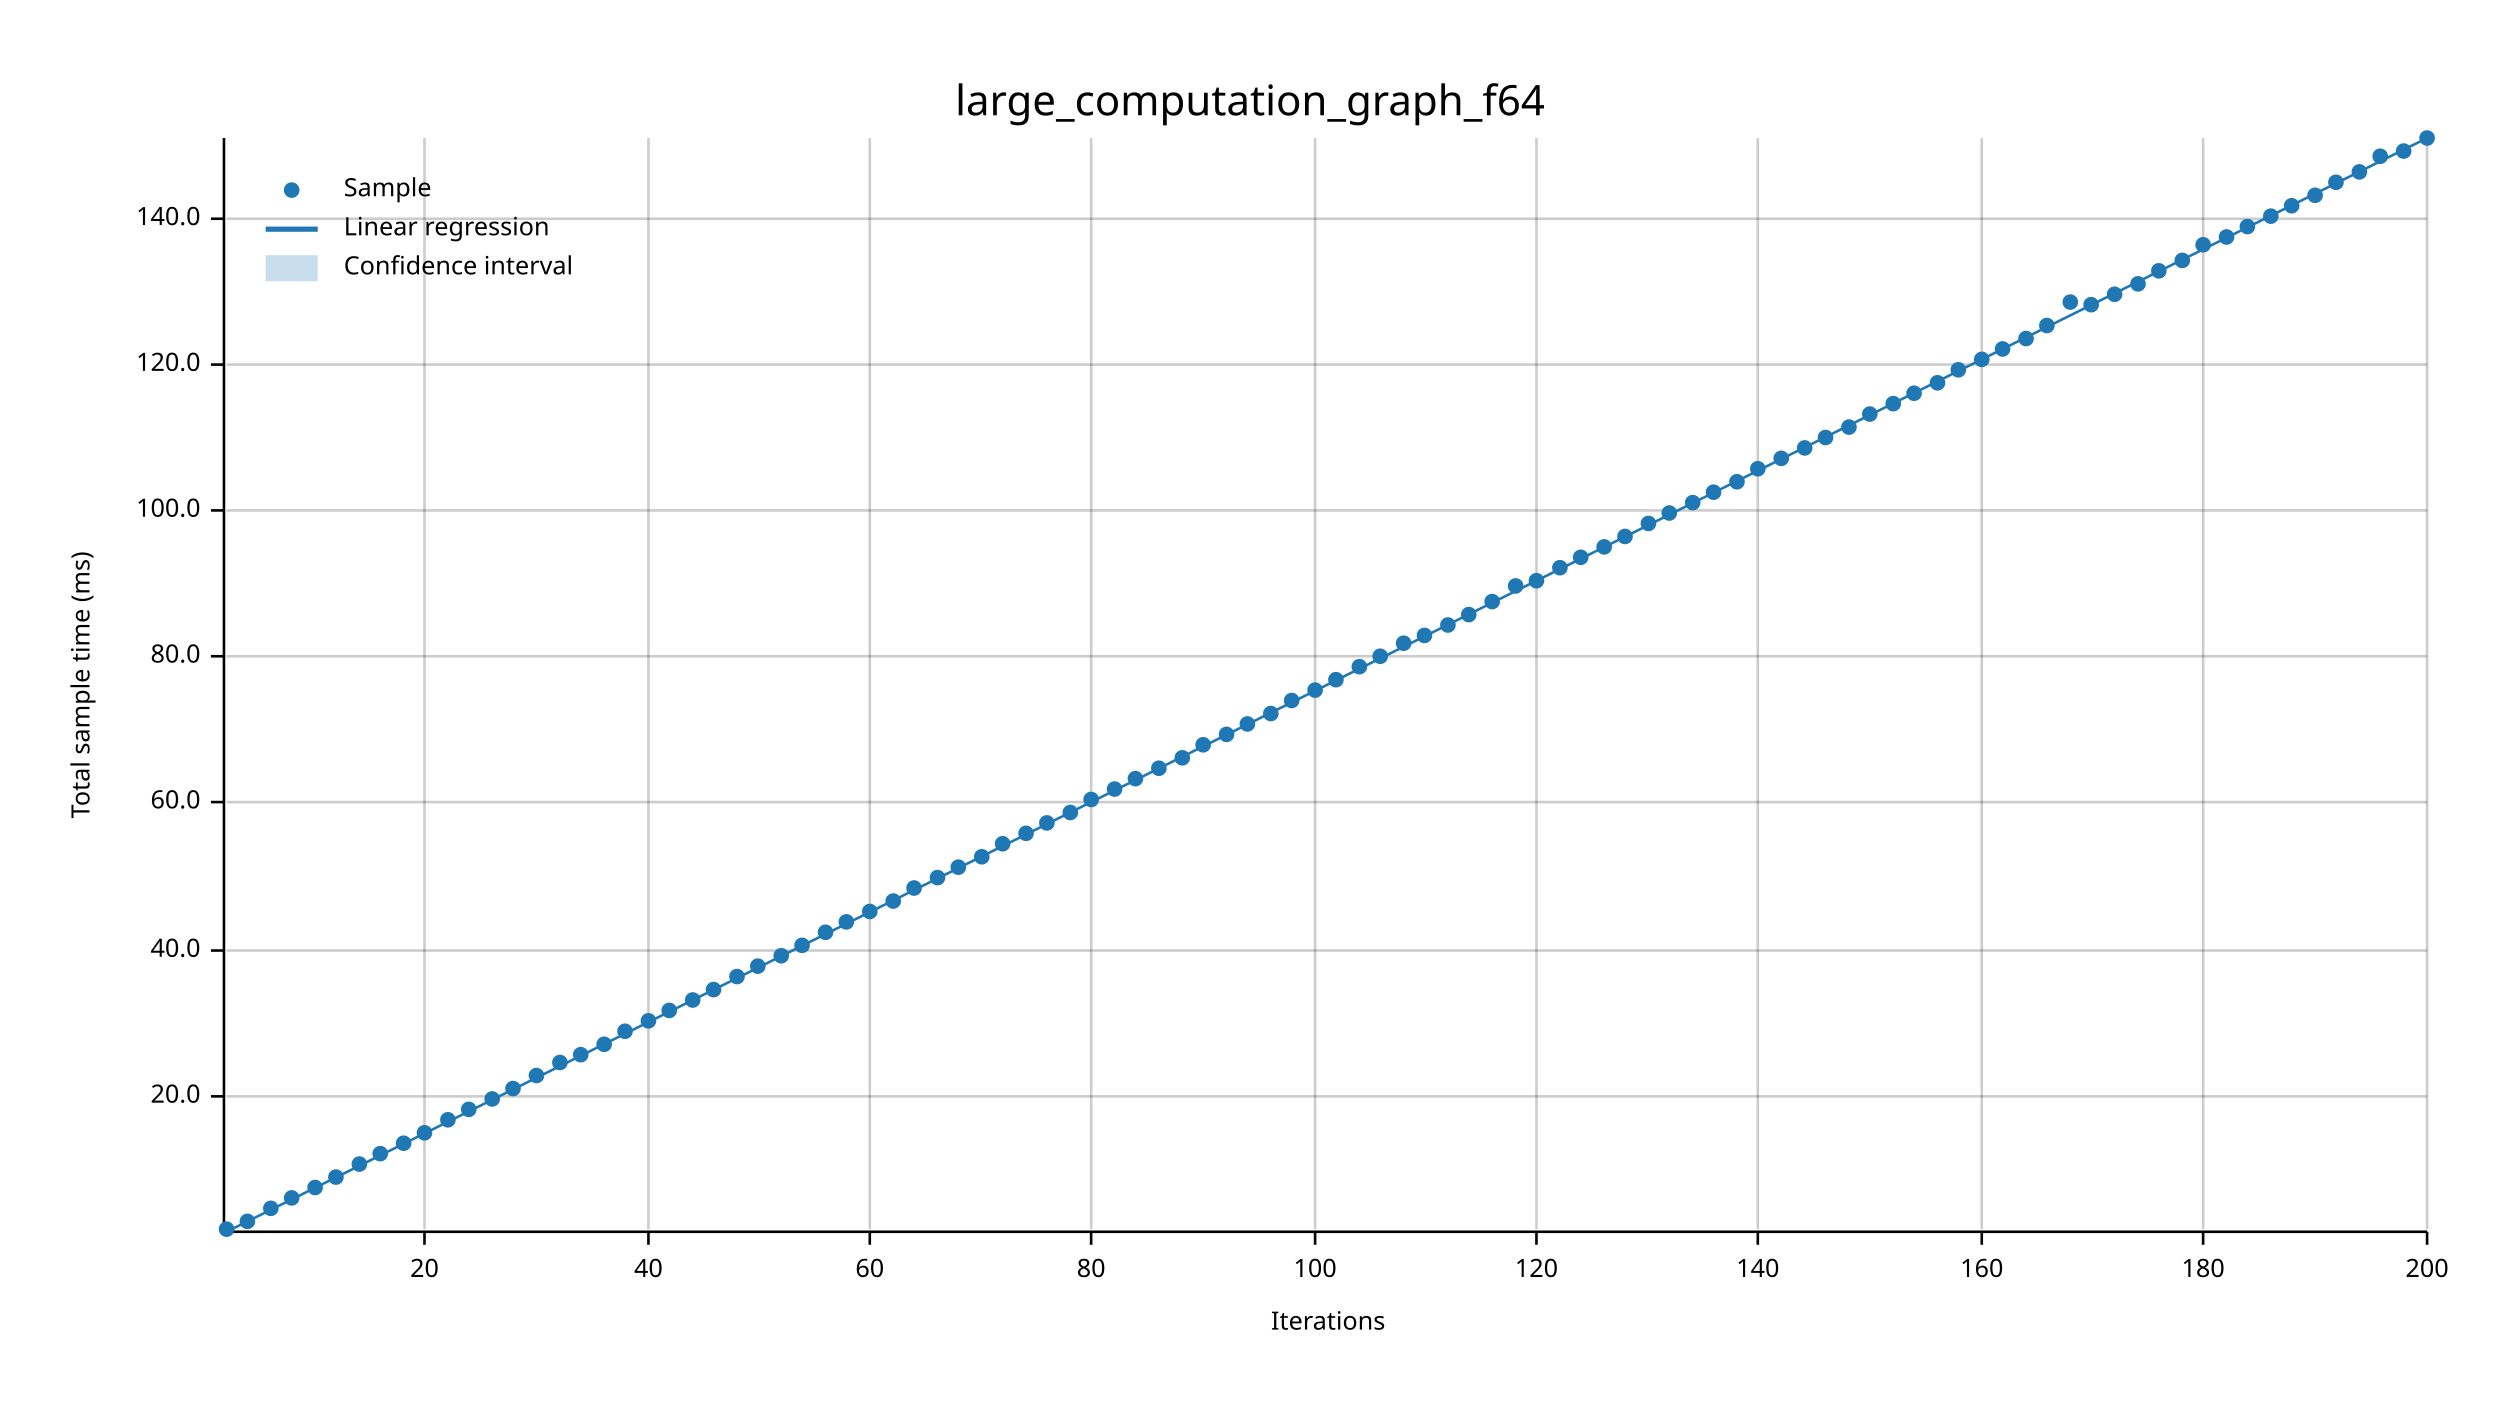
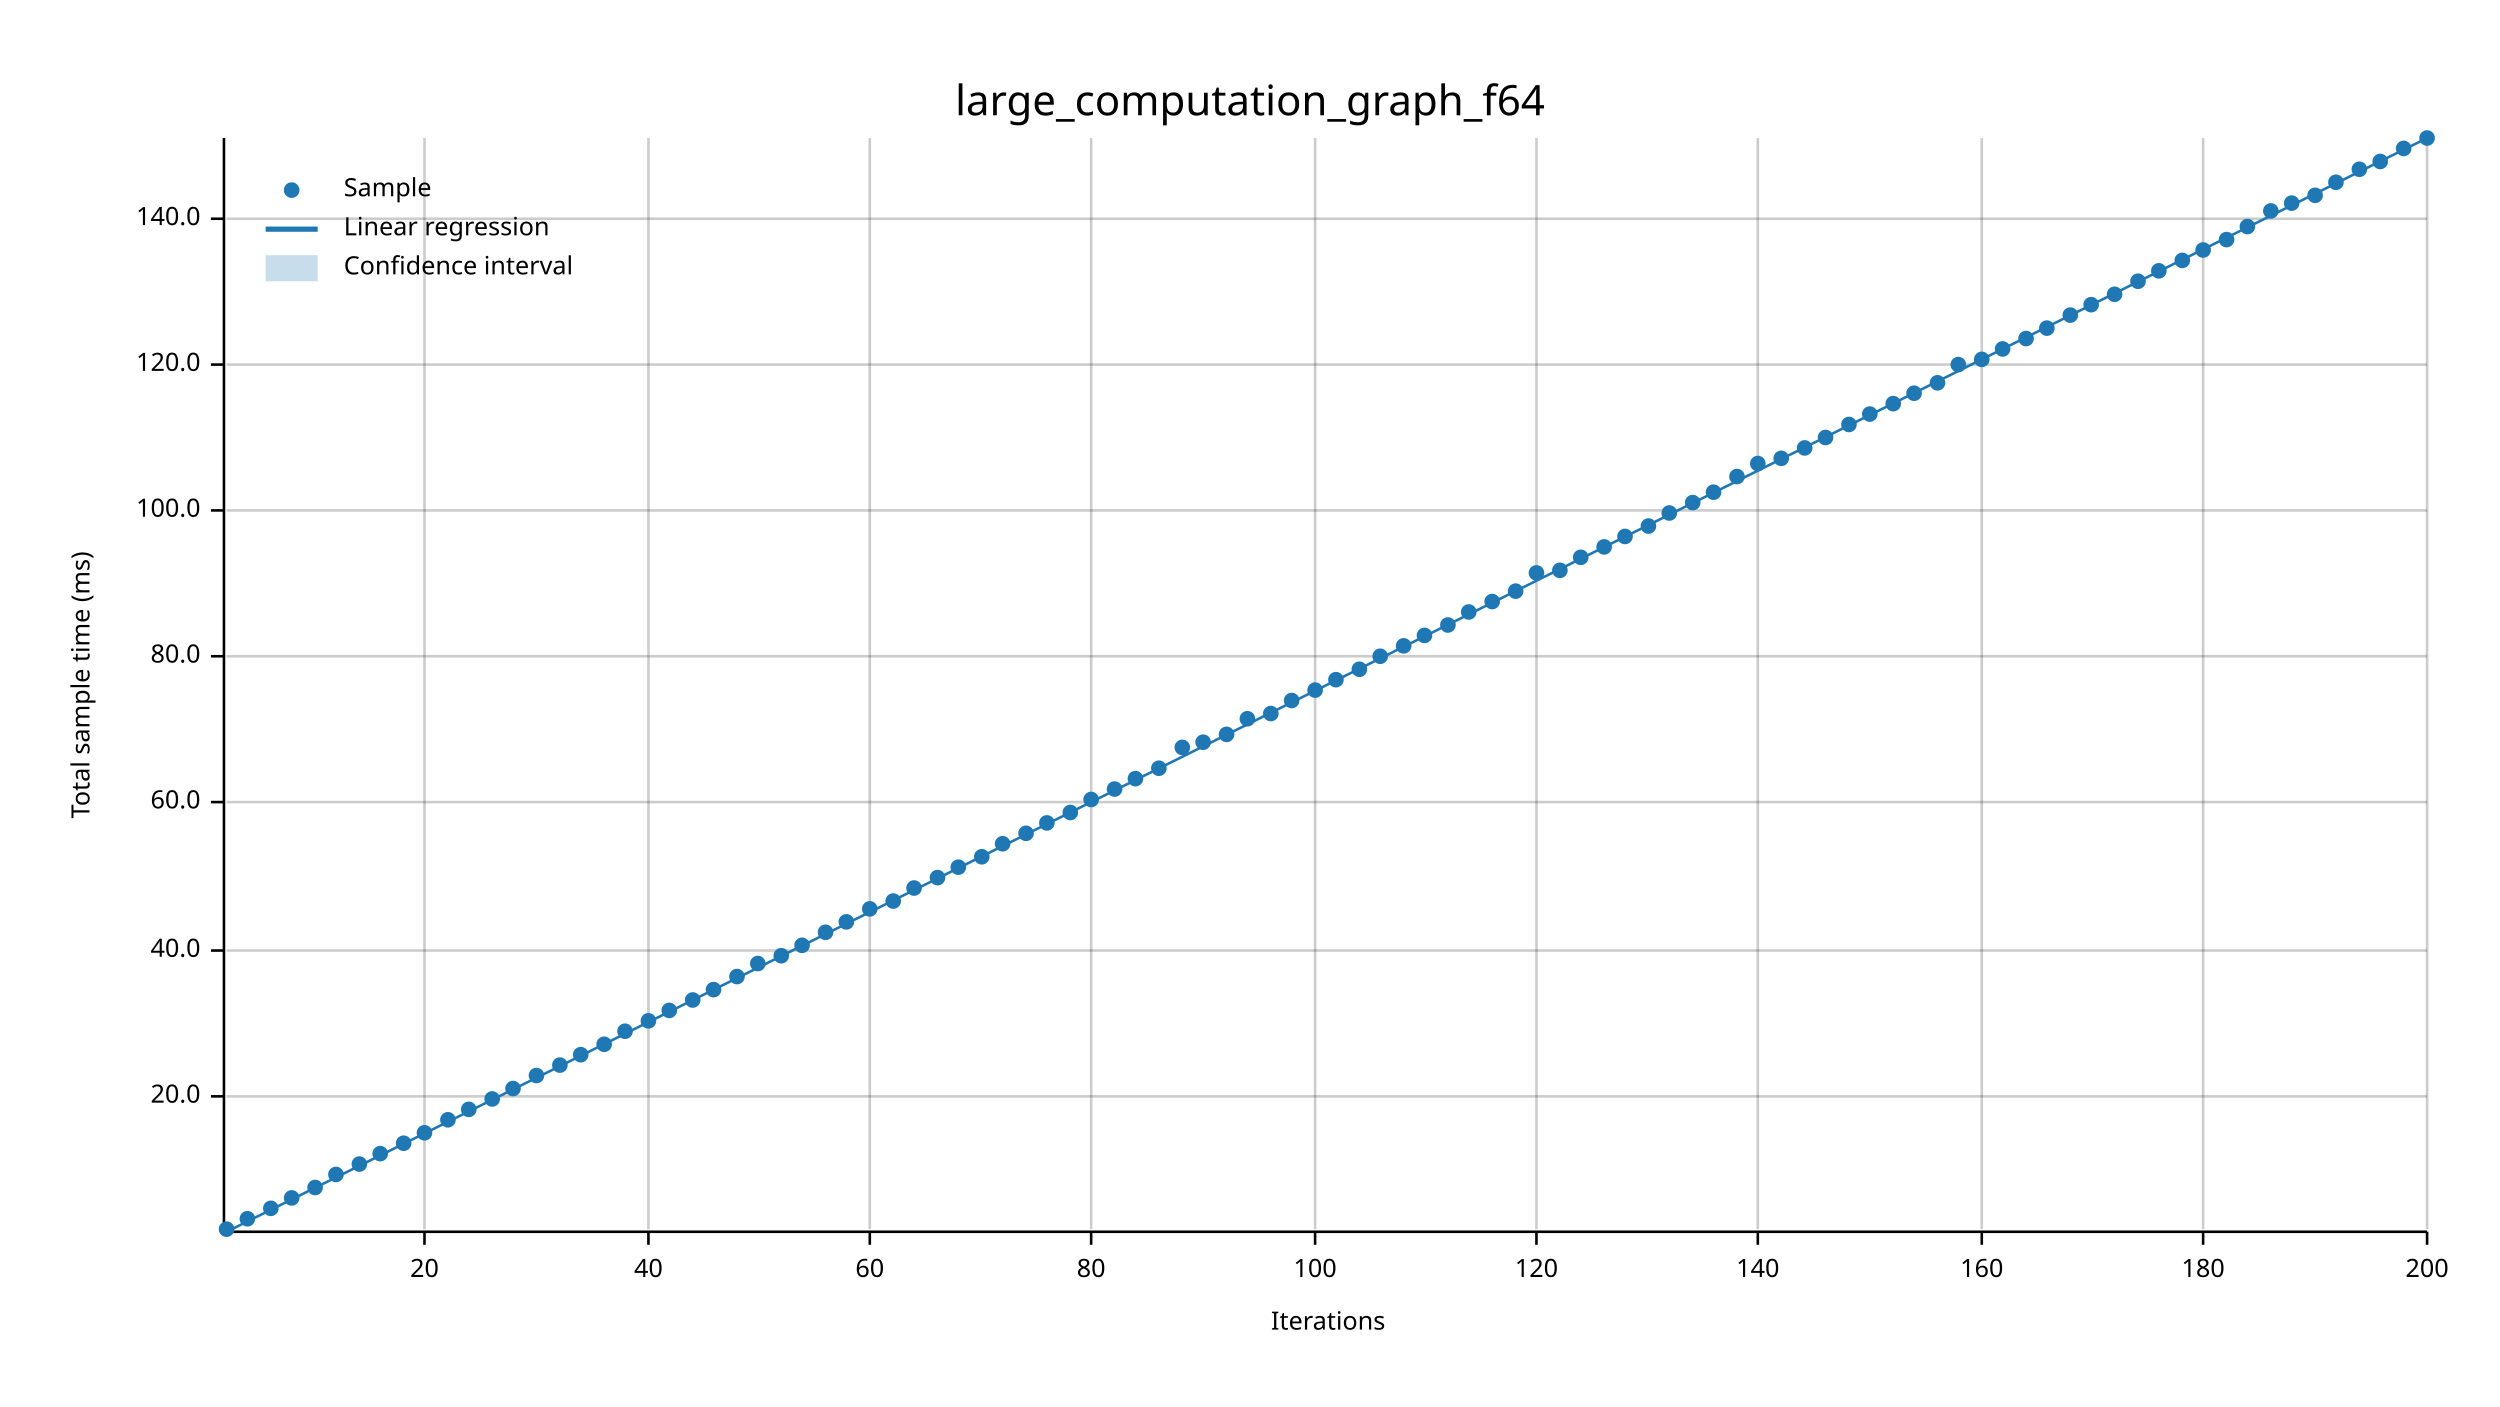
<svg xmlns="http://www.w3.org/2000/svg" width="960" height="540" viewBox="0 0 960 540">
  <text x="480" y="32" dy="0.76em" text-anchor="middle" font-family="sans-serif" font-size="16.129" opacity="1" fill="#000000">
large_computation_graph_f64
</text>
  <text x="27" y="263" dy="0.76em" text-anchor="middle" font-family="sans-serif" font-size="9.677" opacity="1" fill="#000000" transform="rotate(270, 27, 263)">
Total sample time (ms)
</text>
  <text x="510" y="513" dy="-0.5ex" text-anchor="middle" font-family="sans-serif" font-size="9.677" opacity="1" fill="#000000">
Iterations
</text>
  <line opacity="0.2" stroke="#000000" stroke-width="1" x1="163" y1="472" x2="163" y2="53" />
  <line opacity="0.2" stroke="#000000" stroke-width="1" x1="249" y1="472" x2="249" y2="53" />
  <line opacity="0.2" stroke="#000000" stroke-width="1" x1="334" y1="472" x2="334" y2="53" />
  <line opacity="0.2" stroke="#000000" stroke-width="1" x1="419" y1="472" x2="419" y2="53" />
  <line opacity="0.2" stroke="#000000" stroke-width="1" x1="505" y1="472" x2="505" y2="53" />
  <line opacity="0.2" stroke="#000000" stroke-width="1" x1="590" y1="472" x2="590" y2="53" />
  <line opacity="0.2" stroke="#000000" stroke-width="1" x1="675" y1="472" x2="675" y2="53" />
  <line opacity="0.2" stroke="#000000" stroke-width="1" x1="761" y1="472" x2="761" y2="53" />
  <line opacity="0.2" stroke="#000000" stroke-width="1" x1="846" y1="472" x2="846" y2="53" />
  <line opacity="0.2" stroke="#000000" stroke-width="1" x1="932" y1="472" x2="932" y2="53" />
  <line opacity="0.2" stroke="#000000" stroke-width="1" x1="87" y1="421" x2="932" y2="421" />
  <line opacity="0.2" stroke="#000000" stroke-width="1" x1="87" y1="365" x2="932" y2="365" />
  <line opacity="0.2" stroke="#000000" stroke-width="1" x1="87" y1="308" x2="932" y2="308" />
  <line opacity="0.2" stroke="#000000" stroke-width="1" x1="87" y1="252" x2="932" y2="252" />
  <line opacity="0.2" stroke="#000000" stroke-width="1" x1="87" y1="196" x2="932" y2="196" />
  <line opacity="0.2" stroke="#000000" stroke-width="1" x1="87" y1="140" x2="932" y2="140" />
  <line opacity="0.2" stroke="#000000" stroke-width="1" x1="87" y1="84" x2="932" y2="84" />
  <polyline fill="none" opacity="1" stroke="#000000" stroke-width="1" points="86,53 86,472 " />
  <text x="77" y="421" dy="0.5ex" text-anchor="end" font-family="sans-serif" font-size="9.677" opacity="1" fill="#000000">
20.0
</text>
  <polyline fill="none" opacity="1" stroke="#000000" stroke-width="1" points="81,421 86,421 " />
  <text x="77" y="365" dy="0.5ex" text-anchor="end" font-family="sans-serif" font-size="9.677" opacity="1" fill="#000000">
40.0
</text>
  <polyline fill="none" opacity="1" stroke="#000000" stroke-width="1" points="81,365 86,365 " />
  <text x="77" y="308" dy="0.5ex" text-anchor="end" font-family="sans-serif" font-size="9.677" opacity="1" fill="#000000">
60.0
</text>
  <polyline fill="none" opacity="1" stroke="#000000" stroke-width="1" points="81,308 86,308 " />
  <text x="77" y="252" dy="0.5ex" text-anchor="end" font-family="sans-serif" font-size="9.677" opacity="1" fill="#000000">
80.0
</text>
  <polyline fill="none" opacity="1" stroke="#000000" stroke-width="1" points="81,252 86,252 " />
  <text x="77" y="196" dy="0.5ex" text-anchor="end" font-family="sans-serif" font-size="9.677" opacity="1" fill="#000000">
100.0
</text>
  <polyline fill="none" opacity="1" stroke="#000000" stroke-width="1" points="81,196 86,196 " />
  <text x="77" y="140" dy="0.5ex" text-anchor="end" font-family="sans-serif" font-size="9.677" opacity="1" fill="#000000">
120.0
</text>
  <polyline fill="none" opacity="1" stroke="#000000" stroke-width="1" points="81,140 86,140 " />
  <text x="77" y="84" dy="0.5ex" text-anchor="end" font-family="sans-serif" font-size="9.677" opacity="1" fill="#000000">
140.0
</text>
  <polyline fill="none" opacity="1" stroke="#000000" stroke-width="1" points="81,84 86,84 " />
  <polyline fill="none" opacity="1" stroke="#000000" stroke-width="1" points="87,473 932,473 " />
  <text x="163" y="483" dy="0.76em" text-anchor="middle" font-family="sans-serif" font-size="9.677" opacity="1" fill="#000000">
20
</text>
  <polyline fill="none" opacity="1" stroke="#000000" stroke-width="1" points="163,473 163,478 " />
  <text x="249" y="483" dy="0.76em" text-anchor="middle" font-family="sans-serif" font-size="9.677" opacity="1" fill="#000000">
40
</text>
  <polyline fill="none" opacity="1" stroke="#000000" stroke-width="1" points="249,473 249,478 " />
  <text x="334" y="483" dy="0.76em" text-anchor="middle" font-family="sans-serif" font-size="9.677" opacity="1" fill="#000000">
60
</text>
  <polyline fill="none" opacity="1" stroke="#000000" stroke-width="1" points="334,473 334,478 " />
  <text x="419" y="483" dy="0.76em" text-anchor="middle" font-family="sans-serif" font-size="9.677" opacity="1" fill="#000000">
80
</text>
  <polyline fill="none" opacity="1" stroke="#000000" stroke-width="1" points="419,473 419,478 " />
  <text x="505" y="483" dy="0.76em" text-anchor="middle" font-family="sans-serif" font-size="9.677" opacity="1" fill="#000000">
100
</text>
  <polyline fill="none" opacity="1" stroke="#000000" stroke-width="1" points="505,473 505,478 " />
  <text x="590" y="483" dy="0.76em" text-anchor="middle" font-family="sans-serif" font-size="9.677" opacity="1" fill="#000000">
120
</text>
  <polyline fill="none" opacity="1" stroke="#000000" stroke-width="1" points="590,473 590,478 " />
  <text x="675" y="483" dy="0.76em" text-anchor="middle" font-family="sans-serif" font-size="9.677" opacity="1" fill="#000000">
140
</text>
  <polyline fill="none" opacity="1" stroke="#000000" stroke-width="1" points="675,473 675,478 " />
  <text x="761" y="483" dy="0.76em" text-anchor="middle" font-family="sans-serif" font-size="9.677" opacity="1" fill="#000000">
160
</text>
  <polyline fill="none" opacity="1" stroke="#000000" stroke-width="1" points="761,473 761,478 " />
  <text x="846" y="483" dy="0.76em" text-anchor="middle" font-family="sans-serif" font-size="9.677" opacity="1" fill="#000000">
180
</text>
  <polyline fill="none" opacity="1" stroke="#000000" stroke-width="1" points="846,473 846,478 " />
  <text x="932" y="483" dy="0.76em" text-anchor="middle" font-family="sans-serif" font-size="9.677" opacity="1" fill="#000000">
200
</text>
  <polyline fill="none" opacity="1" stroke="#000000" stroke-width="1" points="932,473 932,478 " />
  <circle cx="87" cy="472" r="3" opacity="1" fill="#1F78B4" stroke="none" stroke-width="1" />
-   <circle cx="95" cy="469" r="3" opacity="1" fill="#1F78B4" stroke="none" stroke-width="1" />
+   <circle cx="95" cy="468" r="3" opacity="1" fill="#1F78B4" stroke="none" stroke-width="1" />
  <circle cx="104" cy="464" r="3" opacity="1" fill="#1F78B4" stroke="none" stroke-width="1" />
  <circle cx="112" cy="460" r="3" opacity="1" fill="#1F78B4" stroke="none" stroke-width="1" />
  <circle cx="121" cy="456" r="3" opacity="1" fill="#1F78B4" stroke="none" stroke-width="1" />
-   <circle cx="129" cy="452" r="3" opacity="1" fill="#1F78B4" stroke="none" stroke-width="1" />
+   <circle cx="129" cy="451" r="3" opacity="1" fill="#1F78B4" stroke="none" stroke-width="1" />
  <circle cx="138" cy="447" r="3" opacity="1" fill="#1F78B4" stroke="none" stroke-width="1" />
  <circle cx="146" cy="443" r="3" opacity="1" fill="#1F78B4" stroke="none" stroke-width="1" />
  <circle cx="155" cy="439" r="3" opacity="1" fill="#1F78B4" stroke="none" stroke-width="1" />
  <circle cx="163" cy="435" r="3" opacity="1" fill="#1F78B4" stroke="none" stroke-width="1" />
  <circle cx="172" cy="430" r="3" opacity="1" fill="#1F78B4" stroke="none" stroke-width="1" />
  <circle cx="180" cy="426" r="3" opacity="1" fill="#1F78B4" stroke="none" stroke-width="1" />
  <circle cx="189" cy="422" r="3" opacity="1" fill="#1F78B4" stroke="none" stroke-width="1" />
  <circle cx="197" cy="418" r="3" opacity="1" fill="#1F78B4" stroke="none" stroke-width="1" />
  <circle cx="206" cy="413" r="3" opacity="1" fill="#1F78B4" stroke="none" stroke-width="1" />
-   <circle cx="215" cy="408" r="3" opacity="1" fill="#1F78B4" stroke="none" stroke-width="1" />
+   <circle cx="215" cy="409" r="3" opacity="1" fill="#1F78B4" stroke="none" stroke-width="1" />
  <circle cx="223" cy="405" r="3" opacity="1" fill="#1F78B4" stroke="none" stroke-width="1" />
  <circle cx="232" cy="401" r="3" opacity="1" fill="#1F78B4" stroke="none" stroke-width="1" />
  <circle cx="240" cy="396" r="3" opacity="1" fill="#1F78B4" stroke="none" stroke-width="1" />
  <circle cx="249" cy="392" r="3" opacity="1" fill="#1F78B4" stroke="none" stroke-width="1" />
  <circle cx="257" cy="388" r="3" opacity="1" fill="#1F78B4" stroke="none" stroke-width="1" />
  <circle cx="266" cy="384" r="3" opacity="1" fill="#1F78B4" stroke="none" stroke-width="1" />
  <circle cx="274" cy="380" r="3" opacity="1" fill="#1F78B4" stroke="none" stroke-width="1" />
  <circle cx="283" cy="375" r="3" opacity="1" fill="#1F78B4" stroke="none" stroke-width="1" />
-   <circle cx="291" cy="371" r="3" opacity="1" fill="#1F78B4" stroke="none" stroke-width="1" />
+   <circle cx="291" cy="370" r="3" opacity="1" fill="#1F78B4" stroke="none" stroke-width="1" />
  <circle cx="300" cy="367" r="3" opacity="1" fill="#1F78B4" stroke="none" stroke-width="1" />
  <circle cx="308" cy="363" r="3" opacity="1" fill="#1F78B4" stroke="none" stroke-width="1" />
  <circle cx="317" cy="358" r="3" opacity="1" fill="#1F78B4" stroke="none" stroke-width="1" />
  <circle cx="325" cy="354" r="3" opacity="1" fill="#1F78B4" stroke="none" stroke-width="1" />
-   <circle cx="334" cy="350" r="3" opacity="1" fill="#1F78B4" stroke="none" stroke-width="1" />
+   <circle cx="334" cy="349" r="3" opacity="1" fill="#1F78B4" stroke="none" stroke-width="1" />
  <circle cx="343" cy="346" r="3" opacity="1" fill="#1F78B4" stroke="none" stroke-width="1" />
  <circle cx="351" cy="341" r="3" opacity="1" fill="#1F78B4" stroke="none" stroke-width="1" />
  <circle cx="360" cy="337" r="3" opacity="1" fill="#1F78B4" stroke="none" stroke-width="1" />
  <circle cx="368" cy="333" r="3" opacity="1" fill="#1F78B4" stroke="none" stroke-width="1" />
  <circle cx="377" cy="329" r="3" opacity="1" fill="#1F78B4" stroke="none" stroke-width="1" />
  <circle cx="385" cy="324" r="3" opacity="1" fill="#1F78B4" stroke="none" stroke-width="1" />
  <circle cx="394" cy="320" r="3" opacity="1" fill="#1F78B4" stroke="none" stroke-width="1" />
  <circle cx="402" cy="316" r="3" opacity="1" fill="#1F78B4" stroke="none" stroke-width="1" />
  <circle cx="411" cy="312" r="3" opacity="1" fill="#1F78B4" stroke="none" stroke-width="1" />
  <circle cx="419" cy="307" r="3" opacity="1" fill="#1F78B4" stroke="none" stroke-width="1" />
  <circle cx="428" cy="303" r="3" opacity="1" fill="#1F78B4" stroke="none" stroke-width="1" />
  <circle cx="436" cy="299" r="3" opacity="1" fill="#1F78B4" stroke="none" stroke-width="1" />
  <circle cx="445" cy="295" r="3" opacity="1" fill="#1F78B4" stroke="none" stroke-width="1" />
-   <circle cx="454" cy="291" r="3" opacity="1" fill="#1F78B4" stroke="none" stroke-width="1" />
-   <circle cx="462" cy="286" r="3" opacity="1" fill="#1F78B4" stroke="none" stroke-width="1" />
+   <circle cx="454" cy="287" r="3" opacity="1" fill="#1F78B4" stroke="none" stroke-width="1" />
+   <circle cx="462" cy="285" r="3" opacity="1" fill="#1F78B4" stroke="none" stroke-width="1" />
  <circle cx="471" cy="282" r="3" opacity="1" fill="#1F78B4" stroke="none" stroke-width="1" />
-   <circle cx="479" cy="278" r="3" opacity="1" fill="#1F78B4" stroke="none" stroke-width="1" />
+   <circle cx="479" cy="276" r="3" opacity="1" fill="#1F78B4" stroke="none" stroke-width="1" />
  <circle cx="488" cy="274" r="3" opacity="1" fill="#1F78B4" stroke="none" stroke-width="1" />
  <circle cx="496" cy="269" r="3" opacity="1" fill="#1F78B4" stroke="none" stroke-width="1" />
  <circle cx="505" cy="265" r="3" opacity="1" fill="#1F78B4" stroke="none" stroke-width="1" />
  <circle cx="513" cy="261" r="3" opacity="1" fill="#1F78B4" stroke="none" stroke-width="1" />
-   <circle cx="522" cy="256" r="3" opacity="1" fill="#1F78B4" stroke="none" stroke-width="1" />
+   <circle cx="522" cy="257" r="3" opacity="1" fill="#1F78B4" stroke="none" stroke-width="1" />
  <circle cx="530" cy="252" r="3" opacity="1" fill="#1F78B4" stroke="none" stroke-width="1" />
-   <circle cx="539" cy="247" r="3" opacity="1" fill="#1F78B4" stroke="none" stroke-width="1" />
+   <circle cx="539" cy="248" r="3" opacity="1" fill="#1F78B4" stroke="none" stroke-width="1" />
  <circle cx="547" cy="244" r="3" opacity="1" fill="#1F78B4" stroke="none" stroke-width="1" />
  <circle cx="556" cy="240" r="3" opacity="1" fill="#1F78B4" stroke="none" stroke-width="1" />
-   <circle cx="564" cy="236" r="3" opacity="1" fill="#1F78B4" stroke="none" stroke-width="1" />
+   <circle cx="564" cy="235" r="3" opacity="1" fill="#1F78B4" stroke="none" stroke-width="1" />
  <circle cx="573" cy="231" r="3" opacity="1" fill="#1F78B4" stroke="none" stroke-width="1" />
-   <circle cx="582" cy="225" r="3" opacity="1" fill="#1F78B4" stroke="none" stroke-width="1" />
-   <circle cx="590" cy="223" r="3" opacity="1" fill="#1F78B4" stroke="none" stroke-width="1" />
-   <circle cx="599" cy="218" r="3" opacity="1" fill="#1F78B4" stroke="none" stroke-width="1" />
+   <circle cx="582" cy="227" r="3" opacity="1" fill="#1F78B4" stroke="none" stroke-width="1" />
+   <circle cx="590" cy="220" r="3" opacity="1" fill="#1F78B4" stroke="none" stroke-width="1" />
+   <circle cx="599" cy="219" r="3" opacity="1" fill="#1F78B4" stroke="none" stroke-width="1" />
  <circle cx="607" cy="214" r="3" opacity="1" fill="#1F78B4" stroke="none" stroke-width="1" />
  <circle cx="616" cy="210" r="3" opacity="1" fill="#1F78B4" stroke="none" stroke-width="1" />
  <circle cx="624" cy="206" r="3" opacity="1" fill="#1F78B4" stroke="none" stroke-width="1" />
-   <circle cx="633" cy="201" r="3" opacity="1" fill="#1F78B4" stroke="none" stroke-width="1" />
+   <circle cx="633" cy="202" r="3" opacity="1" fill="#1F78B4" stroke="none" stroke-width="1" />
  <circle cx="641" cy="197" r="3" opacity="1" fill="#1F78B4" stroke="none" stroke-width="1" />
  <circle cx="650" cy="193" r="3" opacity="1" fill="#1F78B4" stroke="none" stroke-width="1" />
  <circle cx="658" cy="189" r="3" opacity="1" fill="#1F78B4" stroke="none" stroke-width="1" />
-   <circle cx="667" cy="185" r="3" opacity="1" fill="#1F78B4" stroke="none" stroke-width="1" />
-   <circle cx="675" cy="180" r="3" opacity="1" fill="#1F78B4" stroke="none" stroke-width="1" />
+   <circle cx="667" cy="183" r="3" opacity="1" fill="#1F78B4" stroke="none" stroke-width="1" />
+   <circle cx="675" cy="178" r="3" opacity="1" fill="#1F78B4" stroke="none" stroke-width="1" />
  <circle cx="684" cy="176" r="3" opacity="1" fill="#1F78B4" stroke="none" stroke-width="1" />
  <circle cx="693" cy="172" r="3" opacity="1" fill="#1F78B4" stroke="none" stroke-width="1" />
  <circle cx="701" cy="168" r="3" opacity="1" fill="#1F78B4" stroke="none" stroke-width="1" />
-   <circle cx="710" cy="164" r="3" opacity="1" fill="#1F78B4" stroke="none" stroke-width="1" />
+   <circle cx="710" cy="163" r="3" opacity="1" fill="#1F78B4" stroke="none" stroke-width="1" />
  <circle cx="718" cy="159" r="3" opacity="1" fill="#1F78B4" stroke="none" stroke-width="1" />
  <circle cx="727" cy="155" r="3" opacity="1" fill="#1F78B4" stroke="none" stroke-width="1" />
  <circle cx="735" cy="151" r="3" opacity="1" fill="#1F78B4" stroke="none" stroke-width="1" />
  <circle cx="744" cy="147" r="3" opacity="1" fill="#1F78B4" stroke="none" stroke-width="1" />
-   <circle cx="752" cy="142" r="3" opacity="1" fill="#1F78B4" stroke="none" stroke-width="1" />
+   <circle cx="752" cy="140" r="3" opacity="1" fill="#1F78B4" stroke="none" stroke-width="1" />
  <circle cx="761" cy="138" r="3" opacity="1" fill="#1F78B4" stroke="none" stroke-width="1" />
  <circle cx="769" cy="134" r="3" opacity="1" fill="#1F78B4" stroke="none" stroke-width="1" />
  <circle cx="778" cy="130" r="3" opacity="1" fill="#1F78B4" stroke="none" stroke-width="1" />
-   <circle cx="786" cy="125" r="3" opacity="1" fill="#1F78B4" stroke="none" stroke-width="1" />
-   <circle cx="795" cy="116" r="3" opacity="1" fill="#1F78B4" stroke="none" stroke-width="1" />
+   <circle cx="786" cy="126" r="3" opacity="1" fill="#1F78B4" stroke="none" stroke-width="1" />
+   <circle cx="795" cy="121" r="3" opacity="1" fill="#1F78B4" stroke="none" stroke-width="1" />
  <circle cx="803" cy="117" r="3" opacity="1" fill="#1F78B4" stroke="none" stroke-width="1" />
  <circle cx="812" cy="113" r="3" opacity="1" fill="#1F78B4" stroke="none" stroke-width="1" />
-   <circle cx="821" cy="109" r="3" opacity="1" fill="#1F78B4" stroke="none" stroke-width="1" />
+   <circle cx="821" cy="108" r="3" opacity="1" fill="#1F78B4" stroke="none" stroke-width="1" />
  <circle cx="829" cy="104" r="3" opacity="1" fill="#1F78B4" stroke="none" stroke-width="1" />
  <circle cx="838" cy="100" r="3" opacity="1" fill="#1F78B4" stroke="none" stroke-width="1" />
-   <circle cx="846" cy="94" r="3" opacity="1" fill="#1F78B4" stroke="none" stroke-width="1" />
-   <circle cx="855" cy="91" r="3" opacity="1" fill="#1F78B4" stroke="none" stroke-width="1" />
+   <circle cx="846" cy="96" r="3" opacity="1" fill="#1F78B4" stroke="none" stroke-width="1" />
+   <circle cx="855" cy="92" r="3" opacity="1" fill="#1F78B4" stroke="none" stroke-width="1" />
  <circle cx="863" cy="87" r="3" opacity="1" fill="#1F78B4" stroke="none" stroke-width="1" />
-   <circle cx="872" cy="83" r="3" opacity="1" fill="#1F78B4" stroke="none" stroke-width="1" />
-   <circle cx="880" cy="79" r="3" opacity="1" fill="#1F78B4" stroke="none" stroke-width="1" />
+   <circle cx="872" cy="81" r="3" opacity="1" fill="#1F78B4" stroke="none" stroke-width="1" />
+   <circle cx="880" cy="78" r="3" opacity="1" fill="#1F78B4" stroke="none" stroke-width="1" />
  <circle cx="889" cy="75" r="3" opacity="1" fill="#1F78B4" stroke="none" stroke-width="1" />
  <circle cx="897" cy="70" r="3" opacity="1" fill="#1F78B4" stroke="none" stroke-width="1" />
-   <circle cx="906" cy="66" r="3" opacity="1" fill="#1F78B4" stroke="none" stroke-width="1" />
-   <circle cx="914" cy="60" r="3" opacity="1" fill="#1F78B4" stroke="none" stroke-width="1" />
-   <circle cx="923" cy="58" r="3" opacity="1" fill="#1F78B4" stroke="none" stroke-width="1" />
+   <circle cx="906" cy="65" r="3" opacity="1" fill="#1F78B4" stroke="none" stroke-width="1" />
+   <circle cx="914" cy="62" r="3" opacity="1" fill="#1F78B4" stroke="none" stroke-width="1" />
+   <circle cx="923" cy="57" r="3" opacity="1" fill="#1F78B4" stroke="none" stroke-width="1" />
  <circle cx="932" cy="53" r="3" opacity="1" fill="#1F78B4" stroke="none" stroke-width="1" />
  <polyline fill="none" opacity="1" stroke="#1F78B4" stroke-width="1" points="87,473 932,53 " />
  <polygon opacity="0.25" fill="#1F78B4" points="87,473 932,53 932,53 " />
  <text x="132" y="68" dy="0.76em" text-anchor="start" font-family="sans-serif" font-size="9.677" opacity="1" fill="#000000">
Sample
</text>
  <text x="132" y="83" dy="0.76em" text-anchor="start" font-family="sans-serif" font-size="9.677" opacity="1" fill="#000000">
Linear regression
</text>
  <text x="132" y="98" dy="0.76em" text-anchor="start" font-family="sans-serif" font-size="9.677" opacity="1" fill="#000000">
Confidence interval
</text>
  <circle cx="112" cy="73" r="3" opacity="1" fill="#1F78B4" stroke="none" stroke-width="1" />
  <polyline fill="none" opacity="1" stroke="#1F78B4" stroke-width="2" points="102,88 122,88 " />
  <rect x="102" y="98" width="20" height="10" opacity="0.25" fill="#1F78B4" stroke="none" />
</svg>
